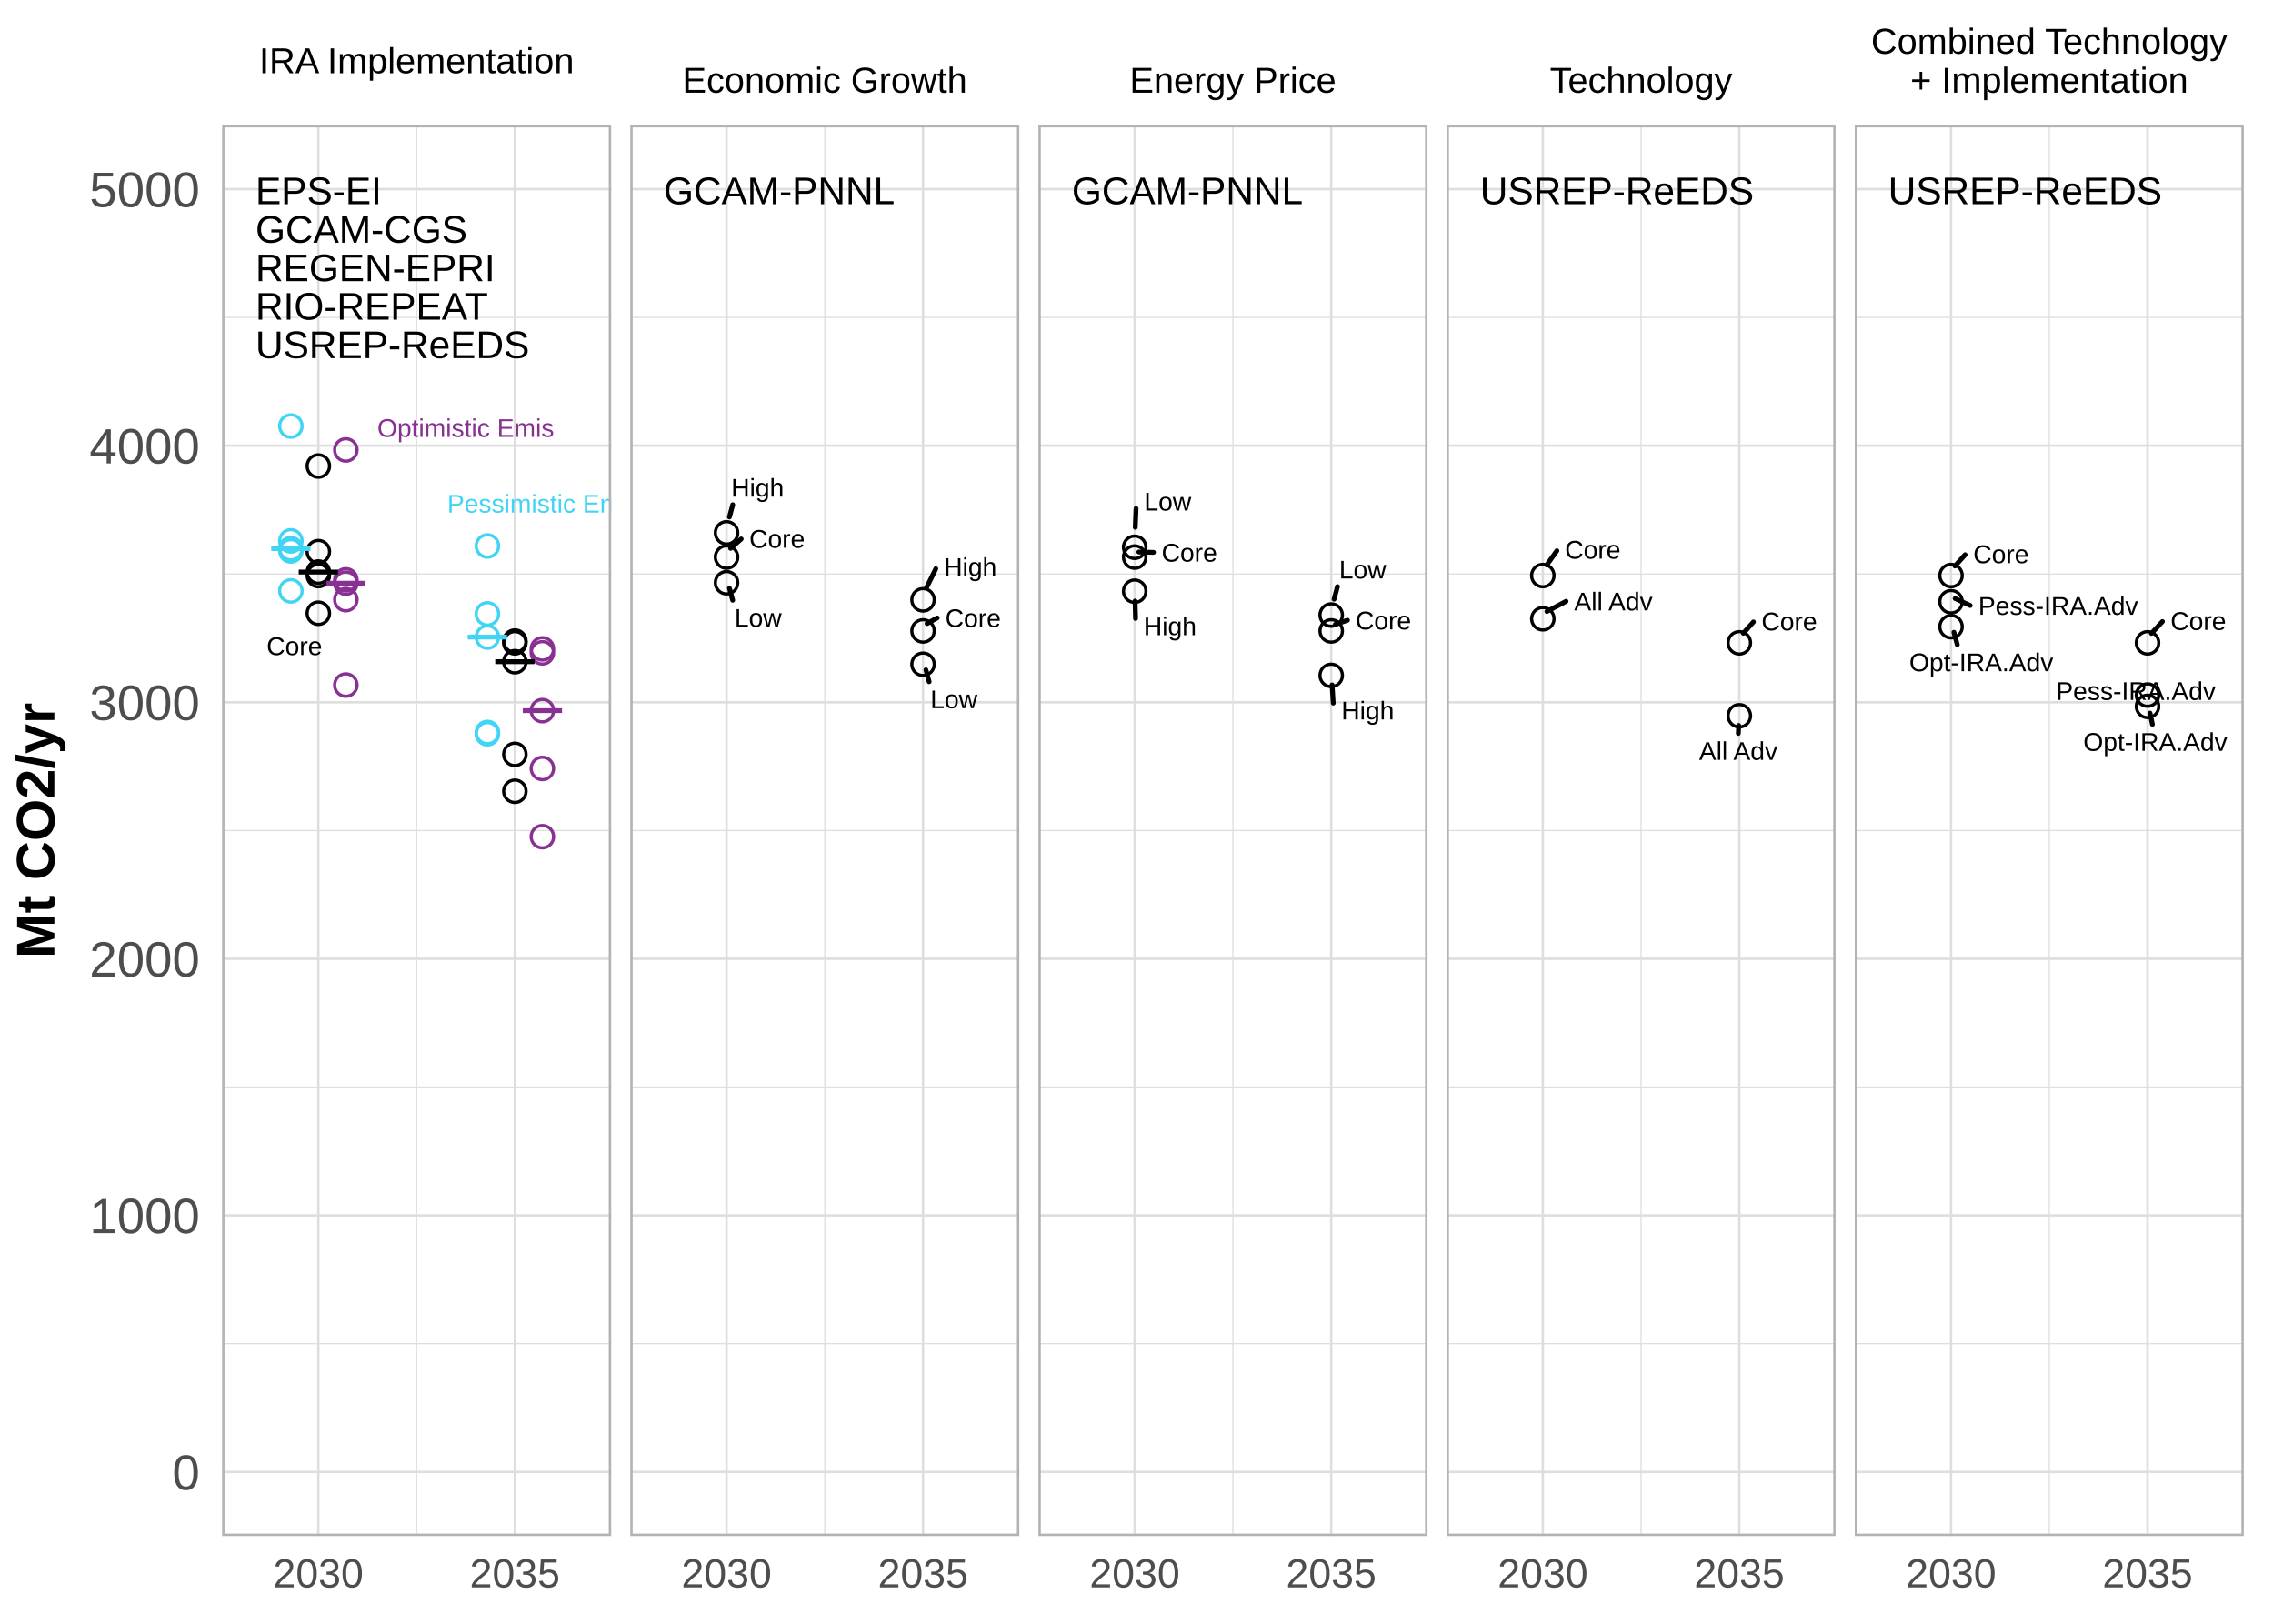
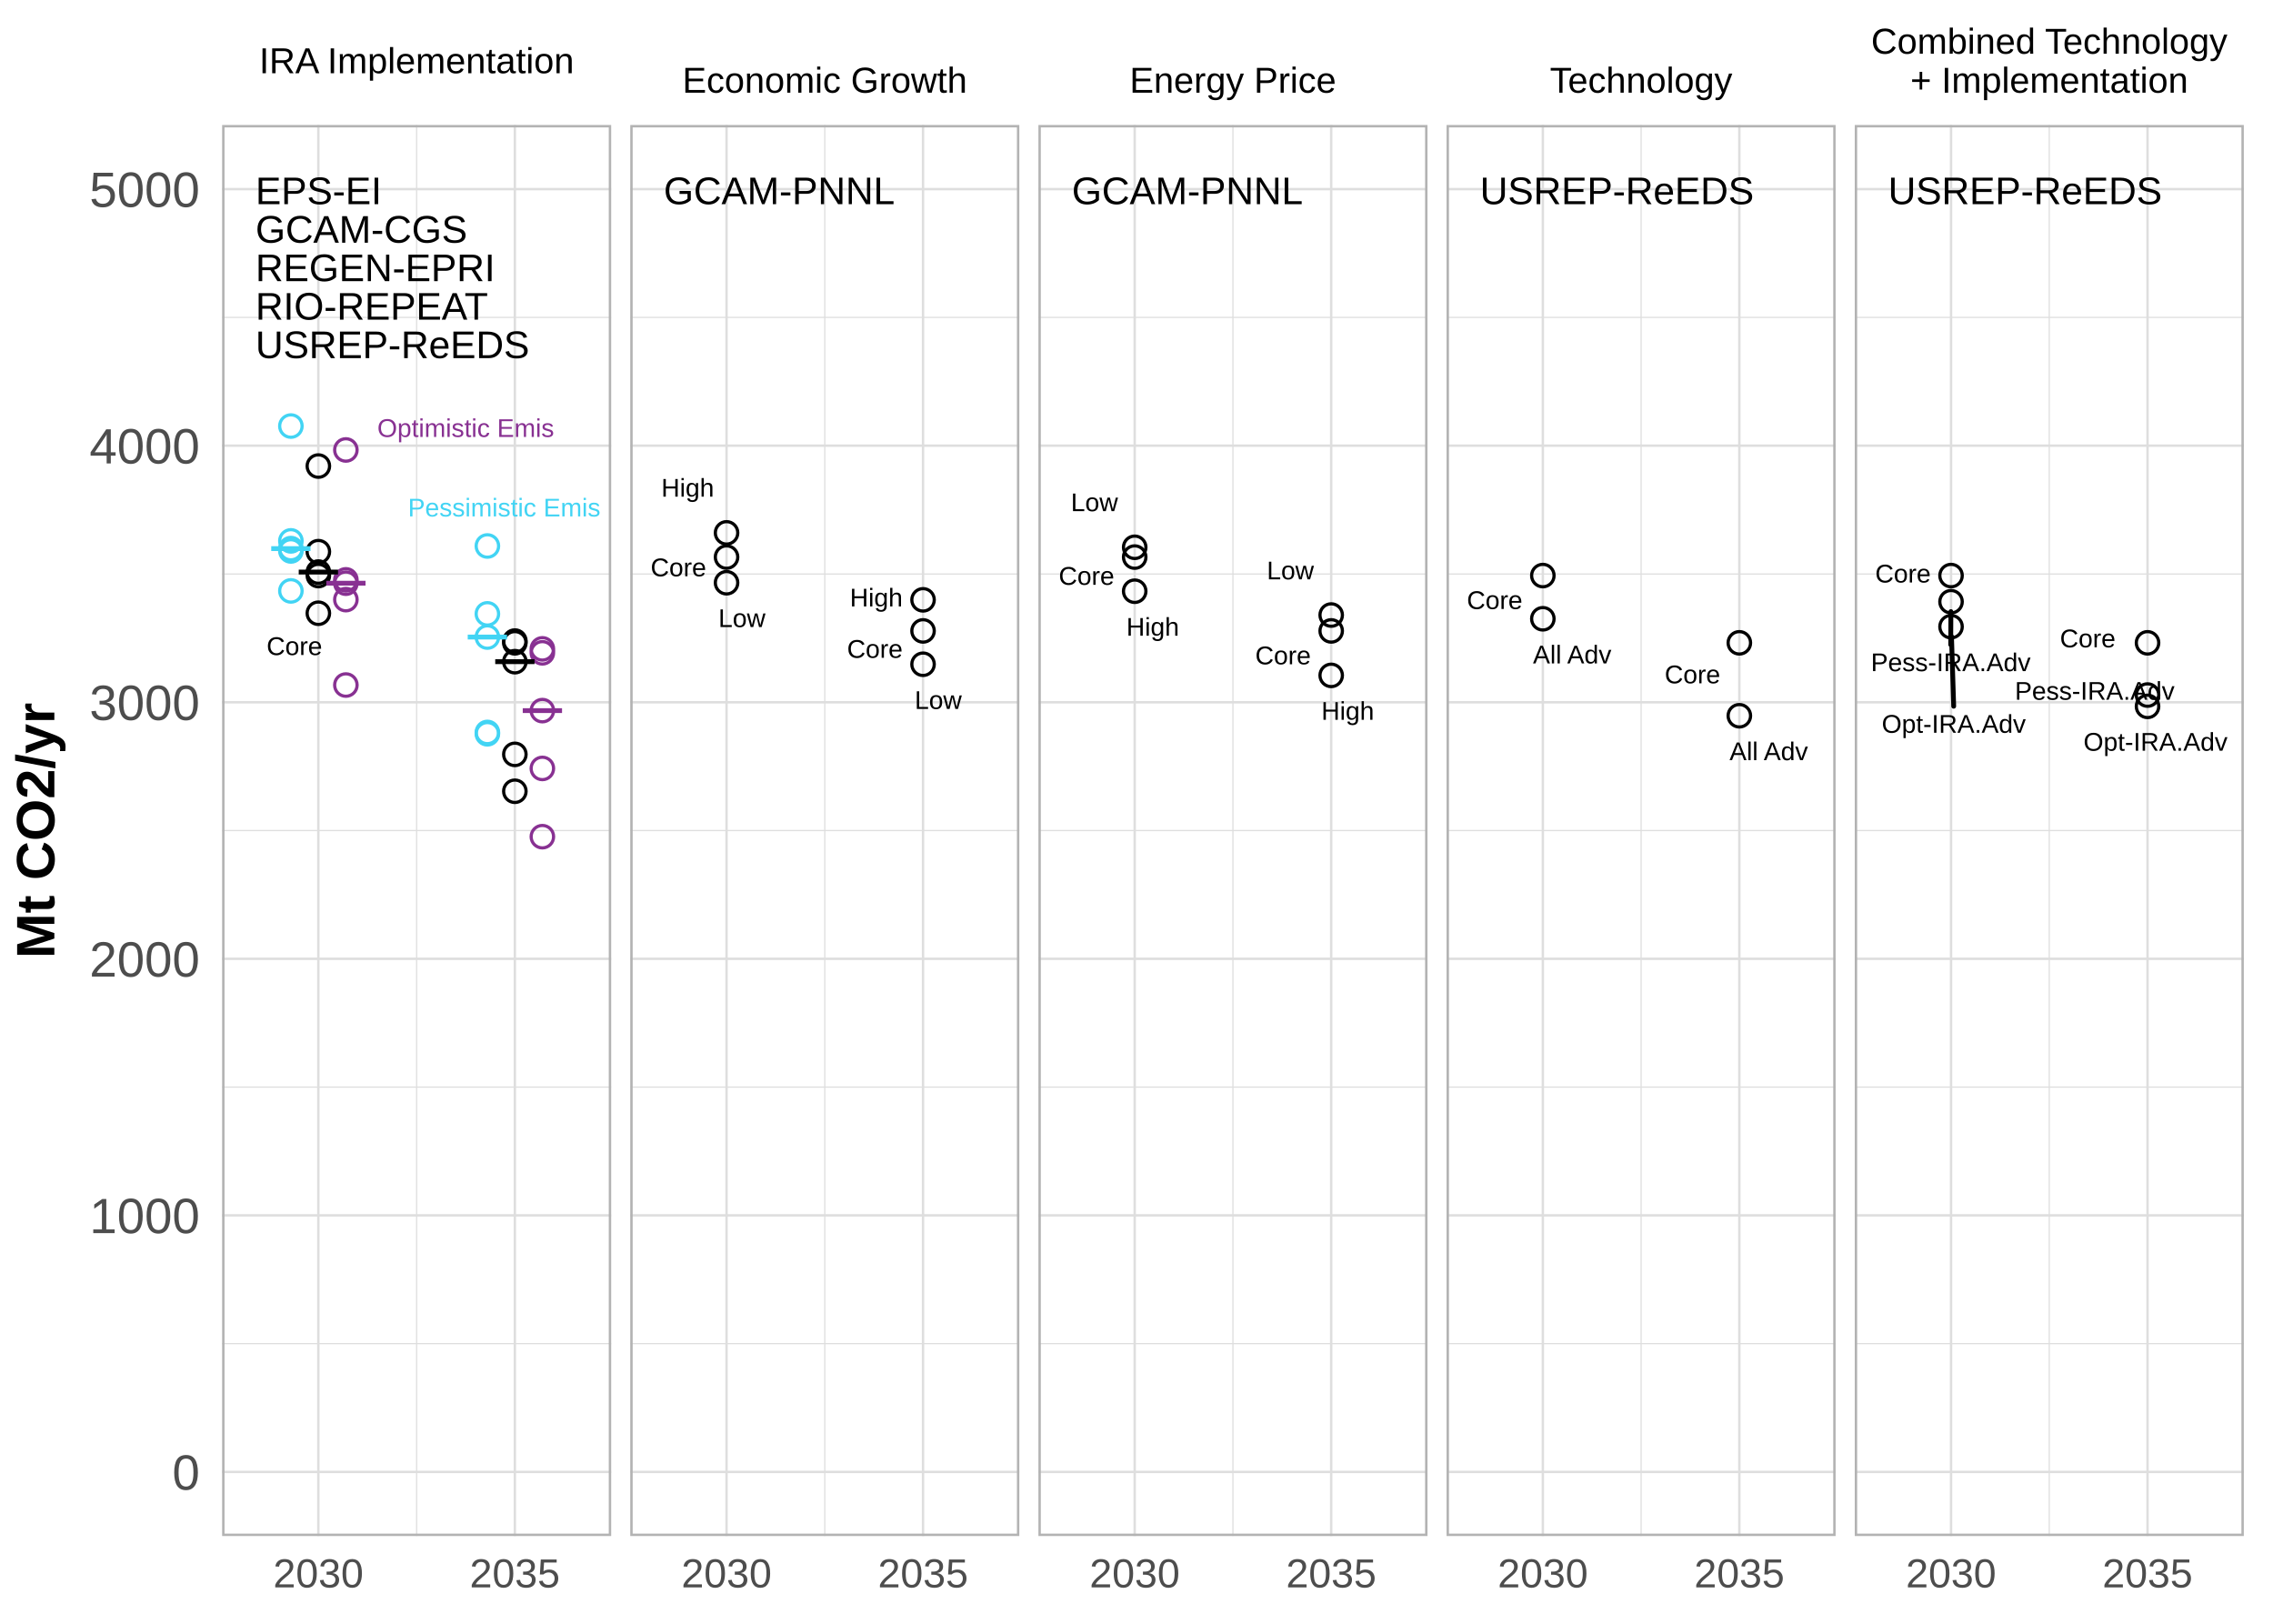
<svg xmlns="http://www.w3.org/2000/svg" class="svglite" width="504.00pt" height="360.00pt" viewBox="0 0 504.00 360.00">
  <defs>
    <style type="text/css">
    .svglite line, .svglite polyline, .svglite polygon, .svglite path, .svglite rect, .svglite circle {
      fill: none;
      stroke: #000000;
      stroke-linecap: round;
      stroke-linejoin: round;
      stroke-miterlimit: 10.00;
    }
    .svglite text {
      white-space: pre;
    }
  </style>
  </defs>
  <rect width="100%" height="100%" style="stroke: none; fill: #FFFFFF;" />
  <defs>
    <clipPath id="cpMC4wMHw1MDQuMDB8MC4wMHwzNjAuMDA=">
      <rect x="0.00" y="0.00" width="504.00" height="360.00" />
    </clipPath>
  </defs>
  <g clip-path="url(#cpMC4wMHw1MDQuMDB8MC4wMHwzNjAuMDA=)">
    <rect x="-0" y="0.00" width="504.00" height="360.00" style="stroke-width: 1.07; stroke: #FFFFFF; fill: #FFFFFF;" />
  </g>
  <defs>
    <clipPath id="cpNS40OHwxMzYuNTF8NS40OHwzNTQuNTI=">
      <rect x="5.48" y="5.48" width="131.03" height="349.04" />
    </clipPath>
  </defs>
  <g clip-path="url(#cpNS40OHwxMzYuNTF8NS40OHwzNTQuNTI=)">
    <rect x="5.48" y="5.48" width="131.03" height="349.04" style="stroke-width: 1.07; stroke: #FFFFFF; fill: #FFFFFF;" />
  </g>
  <g clip-path="url(#cpMC4wMHw1MDQuMDB8MC4wMHwzNjAuMDA=)">
</g>
  <defs>
    <clipPath id="cpNDkuMjV8MTM1LjUxfDI3LjcxfDM0MC41Ng==">
      <rect x="49.25" y="27.71" width="86.27" height="312.85" />
    </clipPath>
  </defs>
  <g clip-path="url(#cpNDkuMjV8MTM1LjUxfDI3LjcxfDM0MC41Ng==)">
    <rect x="49.25" y="27.71" width="86.27" height="312.85" style="stroke-width: 1.07; stroke: none; fill: #FFFFFF;" />
    <polyline points="49.25,297.90 135.51,297.90 " style="stroke-width: 0.27; stroke: #DEDEDE; stroke-linecap: butt;" />
    <polyline points="49.25,241.02 135.51,241.02 " style="stroke-width: 0.27; stroke: #DEDEDE; stroke-linecap: butt;" />
    <polyline points="49.25,184.14 135.51,184.14 " style="stroke-width: 0.27; stroke: #DEDEDE; stroke-linecap: butt;" />
    <polyline points="49.25,127.26 135.51,127.26 " style="stroke-width: 0.27; stroke: #DEDEDE; stroke-linecap: butt;" />
    <polyline points="49.25,70.37 135.51,70.37 " style="stroke-width: 0.27; stroke: #DEDEDE; stroke-linecap: butt;" />
    <polyline points="92.38,340.56 92.38,27.71 " style="stroke-width: 0.27; stroke: #DEDEDE; stroke-linecap: butt;" />
    <polyline points="49.25,326.34 135.51,326.34 " style="stroke-width: 0.53; stroke: #DEDEDE; stroke-linecap: butt;" />
    <polyline points="49.25,269.46 135.51,269.46 " style="stroke-width: 0.53; stroke: #DEDEDE; stroke-linecap: butt;" />
    <polyline points="49.25,212.58 135.51,212.58 " style="stroke-width: 0.53; stroke: #DEDEDE; stroke-linecap: butt;" />
    <polyline points="49.25,155.70 135.51,155.70 " style="stroke-width: 0.53; stroke: #DEDEDE; stroke-linecap: butt;" />
    <polyline points="49.25,98.81 135.51,98.81 " style="stroke-width: 0.53; stroke: #DEDEDE; stroke-linecap: butt;" />
    <polyline points="49.25,41.93 135.51,41.93 " style="stroke-width: 0.53; stroke: #DEDEDE; stroke-linecap: butt;" />
    <polyline points="70.59,340.56 70.59,27.71 " style="stroke-width: 0.53; stroke: #DEDEDE; stroke-linecap: butt;" />
    <polyline points="114.16,340.56 114.16,27.71 " style="stroke-width: 0.53; stroke: #DEDEDE; stroke-linecap: butt;" />
    <circle cx="70.59" cy="135.96" r="2.49" style="stroke-width: 0.71;" />
    <circle cx="114.16" cy="167.25" r="2.49" style="stroke-width: 0.71;" />
    <circle cx="76.69" cy="151.88" r="2.49" style="stroke-width: 0.71; stroke: #883192;" />
    <circle cx="120.26" cy="170.37" r="2.49" style="stroke-width: 0.71; stroke: #883192;" />
    <circle cx="64.50" cy="131.01" r="2.49" style="stroke-width: 0.71; stroke: #42D4F4;" />
    <circle cx="108.07" cy="162.39" r="2.49" style="stroke-width: 0.71; stroke: #42D4F4;" />
    <circle cx="70.59" cy="126.83" r="2.49" style="stroke-width: 0.71;" />
    <circle cx="114.16" cy="142.13" r="2.49" style="stroke-width: 0.71;" />
    <circle cx="76.69" cy="132.94" r="2.49" style="stroke-width: 0.71; stroke: #883192;" />
    <circle cx="120.26" cy="144.74" r="2.49" style="stroke-width: 0.71; stroke: #883192;" />
    <circle cx="64.50" cy="121.63" r="2.49" style="stroke-width: 0.71; stroke: #42D4F4;" />
    <circle cx="108.07" cy="141.24" r="2.49" style="stroke-width: 0.71; stroke: #42D4F4;" />
    <circle cx="70.59" cy="103.33" r="2.49" style="stroke-width: 0.71;" />
    <circle cx="114.16" cy="146.70" r="2.49" style="stroke-width: 0.71;" />
    <circle cx="76.69" cy="99.76" r="2.49" style="stroke-width: 0.71; stroke: #883192;" />
    <circle cx="120.26" cy="157.55" r="2.49" style="stroke-width: 0.71; stroke: #883192;" />
    <circle cx="64.50" cy="94.46" r="2.49" style="stroke-width: 0.71; stroke: #42D4F4;" />
    <circle cx="108.07" cy="121.05" r="2.49" style="stroke-width: 0.71; stroke: #42D4F4;" />
    <circle cx="70.59" cy="122.31" r="2.49" style="stroke-width: 0.71;" />
    <circle cx="114.16" cy="175.43" r="2.49" style="stroke-width: 0.71;" />
    <circle cx="76.69" cy="129.30" r="2.49" style="stroke-width: 0.71; stroke: #883192;" />
    <circle cx="120.26" cy="185.50" r="2.49" style="stroke-width: 0.71; stroke: #883192;" />
    <circle cx="64.50" cy="119.92" r="2.49" style="stroke-width: 0.71; stroke: #42D4F4;" />
    <circle cx="108.07" cy="162.69" r="2.49" style="stroke-width: 0.71; stroke: #42D4F4;" />
    <circle cx="70.59" cy="127.61" r="2.49" style="stroke-width: 0.71;" />
    <circle cx="114.16" cy="142.52" r="2.49" style="stroke-width: 0.71;" />
    <circle cx="76.69" cy="128.56" r="2.49" style="stroke-width: 0.71; stroke: #883192;" />
    <circle cx="120.26" cy="143.86" r="2.49" style="stroke-width: 0.71; stroke: #883192;" />
    <circle cx="64.50" cy="122.15" r="2.49" style="stroke-width: 0.71; stroke: #42D4F4;" />
    <circle cx="108.07" cy="136.10" r="2.49" style="stroke-width: 0.71; stroke: #42D4F4;" />
    <line x1="60.14" y1="121.63" x2="68.85" y2="121.63" style="stroke-width: 1.07; stroke: #42D4F4; stroke-linecap: butt;" />
    <line x1="66.24" y1="126.83" x2="74.95" y2="126.83" style="stroke-width: 1.07; stroke-linecap: butt;" />
    <line x1="72.34" y1="129.30" x2="81.05" y2="129.30" style="stroke-width: 1.07; stroke: #883192; stroke-linecap: butt;" />
    <line x1="103.71" y1="141.24" x2="112.42" y2="141.24" style="stroke-width: 1.07; stroke: #42D4F4; stroke-linecap: butt;" />
    <line x1="109.81" y1="146.70" x2="118.52" y2="146.70" style="stroke-width: 1.07; stroke-linecap: butt;" />
    <line x1="115.91" y1="157.55" x2="124.62" y2="157.55" style="stroke-width: 1.07; stroke: #883192; stroke-linecap: butt;" />
    <text x="59.12" y="145.22" style="font-size: 5.69px; font-family: &quot;Arial&quot;;" textLength="12.33px" lengthAdjust="spacingAndGlyphs">Core</text>
-     <text x="99.17" y="113.65" style="font-size: 5.69px;fill: #42D4F4; font-family: &quot;Arial&quot;;" textLength="42.67px" lengthAdjust="spacingAndGlyphs">Pessimistic Emis</text>
+     <text x="90.46" y="114.50" style="font-size: 5.69px;fill: #42D4F4; font-family: &quot;Arial&quot;;" textLength="42.67px" lengthAdjust="spacingAndGlyphs">Pessimistic Emis</text>
    <text x="83.66" y="96.87" style="font-size: 5.69px;fill: #883192; font-family: &quot;Arial&quot;;" textLength="39.18px" lengthAdjust="spacingAndGlyphs">Optimistic Emis</text>
    <text x="56.65" y="45.27" style="font-size: 8.54px; font-family: &quot;Arial&quot;;" textLength="27.96px" lengthAdjust="spacingAndGlyphs">EPS-EI</text>
    <text x="56.65" y="53.81" style="font-size: 8.54px; font-family: &quot;Arial&quot;;" textLength="46.93px" lengthAdjust="spacingAndGlyphs">GCAM-CGS</text>
    <text x="56.65" y="62.34" style="font-size: 8.54px; font-family: &quot;Arial&quot;;" textLength="53.09px" lengthAdjust="spacingAndGlyphs">REGEN-EPRI</text>
    <text x="56.65" y="70.87" style="font-size: 8.54px; font-family: &quot;Arial&quot;;" textLength="51.51px" lengthAdjust="spacingAndGlyphs">RIO-REPEAT</text>
    <text x="56.65" y="79.40" style="font-size: 8.54px; font-family: &quot;Arial&quot;;" textLength="60.68px" lengthAdjust="spacingAndGlyphs">USREP-ReEDS</text>
    <rect x="49.25" y="27.71" width="86.27" height="312.85" style="stroke-width: 1.07; stroke: #B3B3B3;" />
  </g>
  <g clip-path="url(#cpMC4wMHw1MDQuMDB8MC4wMHwzNjAuMDA=)">
    <text x="44.31" y="330.28" text-anchor="end" style="font-size: 11.00px;fill: #4D4D4D; font-family: &quot;Arial&quot;;" textLength="6.12px" lengthAdjust="spacingAndGlyphs">0</text>
    <text x="44.31" y="273.40" text-anchor="end" style="font-size: 11.00px;fill: #4D4D4D; font-family: &quot;Arial&quot;;" textLength="24.48px" lengthAdjust="spacingAndGlyphs">1000</text>
    <text x="44.31" y="216.52" text-anchor="end" style="font-size: 11.00px;fill: #4D4D4D; font-family: &quot;Arial&quot;;" textLength="24.48px" lengthAdjust="spacingAndGlyphs">2000</text>
    <text x="44.31" y="159.63" text-anchor="end" style="font-size: 11.00px;fill: #4D4D4D; font-family: &quot;Arial&quot;;" textLength="24.48px" lengthAdjust="spacingAndGlyphs">3000</text>
    <text x="44.31" y="102.75" text-anchor="end" style="font-size: 11.00px;fill: #4D4D4D; font-family: &quot;Arial&quot;;" textLength="24.48px" lengthAdjust="spacingAndGlyphs">4000</text>
    <text x="44.31" y="45.87" text-anchor="end" style="font-size: 11.00px;fill: #4D4D4D; font-family: &quot;Arial&quot;;" textLength="24.48px" lengthAdjust="spacingAndGlyphs">5000</text>
    <text x="70.59" y="351.94" text-anchor="middle" style="font-size: 9.00px;fill: #4D4D4D; font-family: &quot;Arial&quot;;" textLength="20.02px" lengthAdjust="spacingAndGlyphs">2030</text>
    <text x="114.16" y="351.94" text-anchor="middle" style="font-size: 9.00px;fill: #4D4D4D; font-family: &quot;Arial&quot;;" textLength="20.02px" lengthAdjust="spacingAndGlyphs">2035</text>
    <text transform="translate(12.05,184.14) rotate(-90)" text-anchor="middle" style="font-size: 12.00px; font-weight: bold; font-family: &quot;Arial&quot;;" textLength="56.69px" lengthAdjust="spacingAndGlyphs">Mt CO2/yr</text>
    <text x="92.38" y="16.23" text-anchor="middle" style="font-size: 8.00px; font-family: &quot;Arial&quot;;" textLength="69.82px" lengthAdjust="spacingAndGlyphs">IRA Implementation</text>
  </g>
  <defs>
    <clipPath id="cpMTM2LjUxfDIyNy4wMXw1LjQ4fDM1NC41Mg==">
      <rect x="136.51" y="5.48" width="90.50" height="349.04" />
    </clipPath>
  </defs>
  <g clip-path="url(#cpMTM2LjUxfDIyNy4wMXw1LjQ4fDM1NC41Mg==)">
    <rect x="136.51" y="5.48" width="90.50" height="349.04" style="stroke-width: 1.07; stroke: #FFFFFF; fill: #FFFFFF;" />
  </g>
  <g clip-path="url(#cpMC4wMHw1MDQuMDB8MC4wMHwzNjAuMDA=)">
</g>
  <defs>
    <clipPath id="cpMTM5Ljc1fDIyNi4wMnwyNy43MXwzNDAuNTY=">
      <rect x="139.75" y="27.71" width="86.27" height="312.85" />
    </clipPath>
  </defs>
  <g clip-path="url(#cpMTM5Ljc1fDIyNi4wMnwyNy43MXwzNDAuNTY=)">
    <rect x="139.75" y="27.71" width="86.27" height="312.85" style="stroke-width: 1.07; stroke: none; fill: #FFFFFF;" />
    <polyline points="139.75,297.90 226.02,297.90 " style="stroke-width: 0.27; stroke: #DEDEDE; stroke-linecap: butt;" />
    <polyline points="139.75,241.02 226.02,241.02 " style="stroke-width: 0.27; stroke: #DEDEDE; stroke-linecap: butt;" />
    <polyline points="139.75,184.14 226.02,184.14 " style="stroke-width: 0.27; stroke: #DEDEDE; stroke-linecap: butt;" />
    <polyline points="139.75,127.26 226.02,127.26 " style="stroke-width: 0.27; stroke: #DEDEDE; stroke-linecap: butt;" />
    <polyline points="139.75,70.37 226.02,70.37 " style="stroke-width: 0.27; stroke: #DEDEDE; stroke-linecap: butt;" />
    <polyline points="182.88,340.56 182.88,27.71 " style="stroke-width: 0.27; stroke: #DEDEDE; stroke-linecap: butt;" />
    <polyline points="139.75,326.34 226.02,326.34 " style="stroke-width: 0.53; stroke: #DEDEDE; stroke-linecap: butt;" />
    <polyline points="139.75,269.46 226.02,269.46 " style="stroke-width: 0.53; stroke: #DEDEDE; stroke-linecap: butt;" />
    <polyline points="139.75,212.58 226.02,212.58 " style="stroke-width: 0.53; stroke: #DEDEDE; stroke-linecap: butt;" />
    <polyline points="139.75,155.70 226.02,155.70 " style="stroke-width: 0.53; stroke: #DEDEDE; stroke-linecap: butt;" />
    <polyline points="139.75,98.81 226.02,98.81 " style="stroke-width: 0.53; stroke: #DEDEDE; stroke-linecap: butt;" />
    <polyline points="139.75,41.93 226.02,41.93 " style="stroke-width: 0.53; stroke: #DEDEDE; stroke-linecap: butt;" />
    <polyline points="161.10,340.56 161.10,27.71 " style="stroke-width: 0.53; stroke: #DEDEDE; stroke-linecap: butt;" />
    <polyline points="204.67,340.56 204.67,27.71 " style="stroke-width: 0.53; stroke: #DEDEDE; stroke-linecap: butt;" />
    <circle cx="161.10" cy="118.14" r="2.49" style="stroke-width: 0.71;" />
    <circle cx="204.67" cy="132.99" r="2.49" style="stroke-width: 0.71;" />
    <circle cx="161.10" cy="123.51" r="2.49" style="stroke-width: 0.71;" />
    <circle cx="204.67" cy="139.88" r="2.49" style="stroke-width: 0.71;" />
    <circle cx="161.10" cy="129.20" r="2.49" style="stroke-width: 0.71;" />
    <circle cx="204.67" cy="147.27" r="2.49" style="stroke-width: 0.71;" />
-     <line x1="162.47" y1="111.91" x2="161.74" y2="114.63" style="stroke-width: 1.07;" />
-     <line x1="207.51" y1="126.09" x2="205.47" y2="130.24" style="stroke-width: 1.07;" />
-     <line x1="164.35" y1="119.50" x2="161.99" y2="121.58" style="stroke-width: 1.07;" />
-     <line x1="207.81" y1="137.00" x2="205.57" y2="138.24" style="stroke-width: 1.07;" />
-     <line x1="162.46" y1="133.08" x2="161.74" y2="130.43" style="stroke-width: 1.07;" />
-     <line x1="206.02" y1="151.14" x2="205.31" y2="148.51" style="stroke-width: 1.07;" />
-     <text x="162.13" y="110.11" style="font-size: 5.69px; font-family: &quot;Arial&quot;;" textLength="11.70px" lengthAdjust="spacingAndGlyphs">High</text>
-     <text x="209.31" y="127.67" style="font-size: 5.69px; font-family: &quot;Arial&quot;;" textLength="11.70px" lengthAdjust="spacingAndGlyphs">High</text>
-     <text x="166.15" y="121.45" style="font-size: 5.69px; font-family: &quot;Arial&quot;;" textLength="12.33px" lengthAdjust="spacingAndGlyphs">Core</text>
-     <text x="209.61" y="139.02" style="font-size: 5.69px; font-family: &quot;Arial&quot;;" textLength="12.33px" lengthAdjust="spacingAndGlyphs">Core</text>
-     <text x="162.87" y="138.96" style="font-size: 5.69px; font-family: &quot;Arial&quot;;" textLength="10.43px" lengthAdjust="spacingAndGlyphs">Low</text>
-     <text x="206.29" y="157.01" style="font-size: 5.69px; font-family: &quot;Arial&quot;;" textLength="10.43px" lengthAdjust="spacingAndGlyphs">Low</text>
+     <text x="146.63" y="110.11" style="font-size: 5.69px; font-family: &quot;Arial&quot;;" textLength="11.70px" lengthAdjust="spacingAndGlyphs">High</text>
+     <text x="188.45" y="134.45" style="font-size: 5.69px; font-family: &quot;Arial&quot;;" textLength="11.70px" lengthAdjust="spacingAndGlyphs">High</text>
+     <text x="144.27" y="127.76" style="font-size: 5.69px; font-family: &quot;Arial&quot;;" textLength="12.33px" lengthAdjust="spacingAndGlyphs">Core</text>
+     <text x="187.83" y="145.84" style="font-size: 5.69px; font-family: &quot;Arial&quot;;" textLength="12.33px" lengthAdjust="spacingAndGlyphs">Core</text>
+     <text x="159.29" y="139.02" style="font-size: 5.69px; font-family: &quot;Arial&quot;;" textLength="10.43px" lengthAdjust="spacingAndGlyphs">Low</text>
+     <text x="202.82" y="157.18" style="font-size: 5.69px; font-family: &quot;Arial&quot;;" textLength="10.43px" lengthAdjust="spacingAndGlyphs">Low</text>
    <text x="147.16" y="45.27" style="font-size: 8.54px; font-family: &quot;Arial&quot;;" textLength="51.20px" lengthAdjust="spacingAndGlyphs">GCAM-PNNL</text>
    <rect x="139.75" y="27.71" width="86.27" height="312.85" style="stroke-width: 1.07; stroke: #B3B3B3;" />
  </g>
  <g clip-path="url(#cpMC4wMHw1MDQuMDB8MC4wMHwzNjAuMDA=)">
    <text x="161.10" y="351.94" text-anchor="middle" style="font-size: 9.00px;fill: #4D4D4D; font-family: &quot;Arial&quot;;" textLength="20.02px" lengthAdjust="spacingAndGlyphs">2030</text>
    <text x="204.67" y="351.94" text-anchor="middle" style="font-size: 9.00px;fill: #4D4D4D; font-family: &quot;Arial&quot;;" textLength="20.02px" lengthAdjust="spacingAndGlyphs">2035</text>
    <text x="182.88" y="11.91" text-anchor="middle" style="font-size: 8.00px; font-family: &quot;Arial&quot;;" textLength="0.00px" lengthAdjust="spacingAndGlyphs" />
    <text x="182.88" y="20.55" text-anchor="middle" style="font-size: 8.00px; font-family: &quot;Arial&quot;;" textLength="63.14px" lengthAdjust="spacingAndGlyphs">Economic Growth</text>
  </g>
  <defs>
    <clipPath id="cpMjI3LjAxfDMxNy41Mnw1LjQ4fDM1NC41Mg==">
      <rect x="227.01" y="5.48" width="90.50" height="349.04" />
    </clipPath>
  </defs>
  <g clip-path="url(#cpMjI3LjAxfDMxNy41Mnw1LjQ4fDM1NC41Mg==)">
    <rect x="227.01" y="5.48" width="90.50" height="349.04" style="stroke-width: 1.07; stroke: #FFFFFF; fill: #FFFFFF;" />
  </g>
  <g clip-path="url(#cpMC4wMHw1MDQuMDB8MC4wMHwzNjAuMDA=)">
</g>
  <defs>
    <clipPath id="cpMjMwLjI1fDMxNi41MnwyNy43MXwzNDAuNTY=">
      <rect x="230.25" y="27.71" width="86.27" height="312.85" />
    </clipPath>
  </defs>
  <g clip-path="url(#cpMjMwLjI1fDMxNi41MnwyNy43MXwzNDAuNTY=)">
    <rect x="230.25" y="27.71" width="86.27" height="312.85" style="stroke-width: 1.07; stroke: none; fill: #FFFFFF;" />
    <polyline points="230.25,297.90 316.52,297.90 " style="stroke-width: 0.27; stroke: #DEDEDE; stroke-linecap: butt;" />
    <polyline points="230.25,241.02 316.52,241.02 " style="stroke-width: 0.27; stroke: #DEDEDE; stroke-linecap: butt;" />
    <polyline points="230.25,184.14 316.52,184.14 " style="stroke-width: 0.27; stroke: #DEDEDE; stroke-linecap: butt;" />
    <polyline points="230.25,127.26 316.52,127.26 " style="stroke-width: 0.27; stroke: #DEDEDE; stroke-linecap: butt;" />
    <polyline points="230.25,70.37 316.52,70.37 " style="stroke-width: 0.27; stroke: #DEDEDE; stroke-linecap: butt;" />
    <polyline points="273.38,340.56 273.38,27.71 " style="stroke-width: 0.27; stroke: #DEDEDE; stroke-linecap: butt;" />
    <polyline points="230.25,326.34 316.52,326.34 " style="stroke-width: 0.53; stroke: #DEDEDE; stroke-linecap: butt;" />
    <polyline points="230.25,269.46 316.52,269.46 " style="stroke-width: 0.53; stroke: #DEDEDE; stroke-linecap: butt;" />
    <polyline points="230.25,212.58 316.52,212.58 " style="stroke-width: 0.53; stroke: #DEDEDE; stroke-linecap: butt;" />
    <polyline points="230.25,155.70 316.52,155.70 " style="stroke-width: 0.53; stroke: #DEDEDE; stroke-linecap: butt;" />
    <polyline points="230.25,98.81 316.52,98.81 " style="stroke-width: 0.53; stroke: #DEDEDE; stroke-linecap: butt;" />
    <polyline points="230.25,41.93 316.52,41.93 " style="stroke-width: 0.53; stroke: #DEDEDE; stroke-linecap: butt;" />
    <polyline points="251.60,340.56 251.60,27.71 " style="stroke-width: 0.53; stroke: #DEDEDE; stroke-linecap: butt;" />
    <polyline points="295.17,340.56 295.17,27.71 " style="stroke-width: 0.53; stroke: #DEDEDE; stroke-linecap: butt;" />
    <circle cx="251.60" cy="131.08" r="2.49" style="stroke-width: 0.71;" />
    <circle cx="295.17" cy="149.74" r="2.49" style="stroke-width: 0.71;" />
    <circle cx="251.60" cy="123.51" r="2.49" style="stroke-width: 0.71;" />
    <circle cx="295.17" cy="139.88" r="2.49" style="stroke-width: 0.71;" />
    <circle cx="251.60" cy="121.34" r="2.49" style="stroke-width: 0.71;" />
    <circle cx="295.17" cy="136.36" r="2.49" style="stroke-width: 0.71;" />
-     <line x1="251.79" y1="137.13" x2="251.69" y2="133.25" style="stroke-width: 1.07;" />
-     <line x1="295.62" y1="155.88" x2="295.37" y2="151.85" style="stroke-width: 1.07;" />
-     <line x1="255.77" y1="122.47" x2="252.52" y2="122.39" style="stroke-width: 1.07;" />
-     <line x1="298.78" y1="137.51" x2="296.08" y2="138.43" style="stroke-width: 1.07;" />
-     <line x1="251.90" y1="112.75" x2="251.73" y2="116.92" style="stroke-width: 1.07;" />
-     <line x1="296.56" y1="130.06" x2="295.81" y2="132.85" style="stroke-width: 1.07;" />
-     <text x="253.59" y="140.82" style="font-size: 5.69px; font-family: &quot;Arial&quot;;" textLength="11.70px" lengthAdjust="spacingAndGlyphs">High</text>
-     <text x="297.42" y="159.50" style="font-size: 5.69px; font-family: &quot;Arial&quot;;" textLength="11.70px" lengthAdjust="spacingAndGlyphs">High</text>
-     <text x="257.57" y="124.51" style="font-size: 5.69px; font-family: &quot;Arial&quot;;" textLength="12.33px" lengthAdjust="spacingAndGlyphs">Core</text>
-     <text x="300.58" y="139.54" style="font-size: 5.69px; font-family: &quot;Arial&quot;;" textLength="12.33px" lengthAdjust="spacingAndGlyphs">Core</text>
-     <text x="253.70" y="113.19" style="font-size: 5.69px; font-family: &quot;Arial&quot;;" textLength="10.43px" lengthAdjust="spacingAndGlyphs">Low</text>
-     <text x="296.93" y="128.26" style="font-size: 5.69px; font-family: &quot;Arial&quot;;" textLength="10.43px" lengthAdjust="spacingAndGlyphs">Low</text>
+     <text x="249.75" y="140.94" style="font-size: 5.69px; font-family: &quot;Arial&quot;;" textLength="11.70px" lengthAdjust="spacingAndGlyphs">High</text>
+     <text x="292.99" y="159.58" style="font-size: 5.69px; font-family: &quot;Arial&quot;;" textLength="11.70px" lengthAdjust="spacingAndGlyphs">High</text>
+     <text x="234.76" y="129.65" style="font-size: 5.69px; font-family: &quot;Arial&quot;;" textLength="12.33px" lengthAdjust="spacingAndGlyphs">Core</text>
+     <text x="278.34" y="147.28" style="font-size: 5.69px; font-family: &quot;Arial&quot;;" textLength="12.33px" lengthAdjust="spacingAndGlyphs">Core</text>
+     <text x="237.45" y="113.33" style="font-size: 5.69px; font-family: &quot;Arial&quot;;" textLength="10.43px" lengthAdjust="spacingAndGlyphs">Low</text>
+     <text x="280.90" y="128.44" style="font-size: 5.69px; font-family: &quot;Arial&quot;;" textLength="10.43px" lengthAdjust="spacingAndGlyphs">Low</text>
    <text x="237.66" y="45.27" style="font-size: 8.54px; font-family: &quot;Arial&quot;;" textLength="51.20px" lengthAdjust="spacingAndGlyphs">GCAM-PNNL</text>
    <rect x="230.25" y="27.71" width="86.27" height="312.85" style="stroke-width: 1.07; stroke: #B3B3B3;" />
  </g>
  <g clip-path="url(#cpMC4wMHw1MDQuMDB8MC4wMHwzNjAuMDA=)">
    <text x="251.60" y="351.94" text-anchor="middle" style="font-size: 9.00px;fill: #4D4D4D; font-family: &quot;Arial&quot;;" textLength="20.02px" lengthAdjust="spacingAndGlyphs">2030</text>
    <text x="295.17" y="351.94" text-anchor="middle" style="font-size: 9.00px;fill: #4D4D4D; font-family: &quot;Arial&quot;;" textLength="20.02px" lengthAdjust="spacingAndGlyphs">2035</text>
    <text x="273.38" y="11.91" text-anchor="middle" style="font-size: 8.00px; font-family: &quot;Arial&quot;;" textLength="0.00px" lengthAdjust="spacingAndGlyphs" />
    <text x="273.38" y="20.55" text-anchor="middle" style="font-size: 8.00px; font-family: &quot;Arial&quot;;" textLength="45.81px" lengthAdjust="spacingAndGlyphs">Energy Price</text>
  </g>
  <defs>
    <clipPath id="cpMzE3LjUyfDQwOC4wMnw1LjQ4fDM1NC41Mg==">
      <rect x="317.52" y="5.48" width="90.50" height="349.04" />
    </clipPath>
  </defs>
  <g clip-path="url(#cpMzE3LjUyfDQwOC4wMnw1LjQ4fDM1NC41Mg==)">
    <rect x="317.52" y="5.48" width="90.50" height="349.04" style="stroke-width: 1.07; stroke: #FFFFFF; fill: #FFFFFF;" />
  </g>
  <g clip-path="url(#cpMC4wMHw1MDQuMDB8MC4wMHwzNjAuMDA=)">
</g>
  <defs>
    <clipPath id="cpMzIwLjc1fDQwNy4wMnwyNy43MXwzNDAuNTY=">
      <rect x="320.75" y="27.71" width="86.27" height="312.85" />
    </clipPath>
  </defs>
  <g clip-path="url(#cpMzIwLjc1fDQwNy4wMnwyNy43MXwzNDAuNTY=)">
    <rect x="320.75" y="27.71" width="86.27" height="312.85" style="stroke-width: 1.07; stroke: none; fill: #FFFFFF;" />
    <polyline points="320.75,297.90 407.02,297.90 " style="stroke-width: 0.27; stroke: #DEDEDE; stroke-linecap: butt;" />
    <polyline points="320.75,241.02 407.02,241.02 " style="stroke-width: 0.27; stroke: #DEDEDE; stroke-linecap: butt;" />
    <polyline points="320.75,184.14 407.02,184.14 " style="stroke-width: 0.27; stroke: #DEDEDE; stroke-linecap: butt;" />
    <polyline points="320.75,127.26 407.02,127.26 " style="stroke-width: 0.27; stroke: #DEDEDE; stroke-linecap: butt;" />
    <polyline points="320.75,70.37 407.02,70.37 " style="stroke-width: 0.27; stroke: #DEDEDE; stroke-linecap: butt;" />
    <polyline points="363.89,340.56 363.89,27.71 " style="stroke-width: 0.27; stroke: #DEDEDE; stroke-linecap: butt;" />
    <polyline points="320.75,326.34 407.02,326.34 " style="stroke-width: 0.53; stroke: #DEDEDE; stroke-linecap: butt;" />
    <polyline points="320.75,269.46 407.02,269.46 " style="stroke-width: 0.53; stroke: #DEDEDE; stroke-linecap: butt;" />
    <polyline points="320.75,212.58 407.02,212.58 " style="stroke-width: 0.53; stroke: #DEDEDE; stroke-linecap: butt;" />
    <polyline points="320.75,155.70 407.02,155.70 " style="stroke-width: 0.53; stroke: #DEDEDE; stroke-linecap: butt;" />
    <polyline points="320.75,98.81 407.02,98.81 " style="stroke-width: 0.53; stroke: #DEDEDE; stroke-linecap: butt;" />
    <polyline points="320.75,41.93 407.02,41.93 " style="stroke-width: 0.53; stroke: #DEDEDE; stroke-linecap: butt;" />
    <polyline points="342.10,340.56 342.10,27.71 " style="stroke-width: 0.53; stroke: #DEDEDE; stroke-linecap: butt;" />
    <polyline points="385.67,340.56 385.67,27.71 " style="stroke-width: 0.53; stroke: #DEDEDE; stroke-linecap: butt;" />
    <circle cx="342.10" cy="137.19" r="2.49" style="stroke-width: 0.71;" />
    <circle cx="385.67" cy="158.69" r="2.49" style="stroke-width: 0.71;" />
    <circle cx="342.10" cy="127.61" r="2.49" style="stroke-width: 0.71;" />
    <circle cx="385.67" cy="142.52" r="2.49" style="stroke-width: 0.71;" />
-     <line x1="347.25" y1="133.32" x2="343.01" y2="135.57" style="stroke-width: 1.07;" />
-     <line x1="385.45" y1="162.59" x2="385.53" y2="160.83" style="stroke-width: 1.07;" />
-     <line x1="345.22" y1="122.11" x2="342.96" y2="125.28" style="stroke-width: 1.07;" />
-     <line x1="388.79" y1="137.89" x2="386.55" y2="140.40" style="stroke-width: 1.07;" />
-     <text x="349.05" y="135.33" style="font-size: 5.69px; font-family: &quot;Arial&quot;;" textLength="17.39px" lengthAdjust="spacingAndGlyphs">All Adv</text>
-     <text x="376.75" y="168.47" style="font-size: 5.69px; font-family: &quot;Arial&quot;;" textLength="17.39px" lengthAdjust="spacingAndGlyphs">All Adv</text>
-     <text x="347.02" y="123.86" style="font-size: 5.69px; font-family: &quot;Arial&quot;;" textLength="12.33px" lengthAdjust="spacingAndGlyphs">Core</text>
-     <text x="390.59" y="139.75" style="font-size: 5.69px; font-family: &quot;Arial&quot;;" textLength="12.33px" lengthAdjust="spacingAndGlyphs">Core</text>
+     <text x="339.91" y="147.08" style="font-size: 5.69px; font-family: &quot;Arial&quot;;" textLength="17.39px" lengthAdjust="spacingAndGlyphs">All Adv</text>
+     <text x="383.49" y="168.53" style="font-size: 5.69px; font-family: &quot;Arial&quot;;" textLength="17.39px" lengthAdjust="spacingAndGlyphs">All Adv</text>
+     <text x="325.26" y="135.02" style="font-size: 5.69px; font-family: &quot;Arial&quot;;" textLength="12.33px" lengthAdjust="spacingAndGlyphs">Core</text>
+     <text x="369.12" y="151.49" style="font-size: 5.69px; font-family: &quot;Arial&quot;;" textLength="12.33px" lengthAdjust="spacingAndGlyphs">Core</text>
    <text x="328.16" y="45.27" style="font-size: 8.54px; font-family: &quot;Arial&quot;;" textLength="60.68px" lengthAdjust="spacingAndGlyphs">USREP-ReEDS</text>
    <rect x="320.75" y="27.71" width="86.27" height="312.85" style="stroke-width: 1.07; stroke: #B3B3B3;" />
  </g>
  <g clip-path="url(#cpMC4wMHw1MDQuMDB8MC4wMHwzNjAuMDA=)">
    <text x="342.10" y="351.94" text-anchor="middle" style="font-size: 9.00px;fill: #4D4D4D; font-family: &quot;Arial&quot;;" textLength="20.02px" lengthAdjust="spacingAndGlyphs">2030</text>
    <text x="385.67" y="351.94" text-anchor="middle" style="font-size: 9.00px;fill: #4D4D4D; font-family: &quot;Arial&quot;;" textLength="20.02px" lengthAdjust="spacingAndGlyphs">2035</text>
    <text x="363.89" y="11.91" text-anchor="middle" style="font-size: 8.00px; font-family: &quot;Arial&quot;;" textLength="0.00px" lengthAdjust="spacingAndGlyphs" />
    <text x="363.89" y="20.55" text-anchor="middle" style="font-size: 8.00px; font-family: &quot;Arial&quot;;" textLength="40.49px" lengthAdjust="spacingAndGlyphs">Technology</text>
  </g>
  <defs>
    <clipPath id="cpNDA4LjAyfDQ5OC41Mnw1LjQ4fDM1NC41Mg==">
      <rect x="408.02" y="5.48" width="90.50" height="349.04" />
    </clipPath>
  </defs>
  <g clip-path="url(#cpNDA4LjAyfDQ5OC41Mnw1LjQ4fDM1NC41Mg==)">
    <rect x="408.02" y="5.48" width="90.50" height="349.04" style="stroke-width: 1.07; stroke: #FFFFFF; fill: #FFFFFF;" />
  </g>
  <g clip-path="url(#cpMC4wMHw1MDQuMDB8MC4wMHwzNjAuMDA=)">
</g>
  <defs>
    <clipPath id="cpNDExLjI2fDQ5Ny41MnwyNy43MXwzNDAuNTY=">
      <rect x="411.26" y="27.71" width="86.27" height="312.85" />
    </clipPath>
  </defs>
  <g clip-path="url(#cpNDExLjI2fDQ5Ny41MnwyNy43MXwzNDAuNTY=)">
    <rect x="411.26" y="27.71" width="86.27" height="312.85" style="stroke-width: 1.07; stroke: none; fill: #FFFFFF;" />
    <polyline points="411.26,297.90 497.52,297.90 " style="stroke-width: 0.27; stroke: #DEDEDE; stroke-linecap: butt;" />
    <polyline points="411.26,241.02 497.52,241.02 " style="stroke-width: 0.27; stroke: #DEDEDE; stroke-linecap: butt;" />
    <polyline points="411.26,184.14 497.52,184.14 " style="stroke-width: 0.27; stroke: #DEDEDE; stroke-linecap: butt;" />
    <polyline points="411.26,127.26 497.52,127.26 " style="stroke-width: 0.27; stroke: #DEDEDE; stroke-linecap: butt;" />
    <polyline points="411.26,70.37 497.52,70.37 " style="stroke-width: 0.27; stroke: #DEDEDE; stroke-linecap: butt;" />
    <polyline points="454.39,340.56 454.39,27.71 " style="stroke-width: 0.27; stroke: #DEDEDE; stroke-linecap: butt;" />
    <polyline points="411.26,326.34 497.52,326.34 " style="stroke-width: 0.53; stroke: #DEDEDE; stroke-linecap: butt;" />
    <polyline points="411.26,269.46 497.52,269.46 " style="stroke-width: 0.53; stroke: #DEDEDE; stroke-linecap: butt;" />
    <polyline points="411.26,212.58 497.52,212.58 " style="stroke-width: 0.53; stroke: #DEDEDE; stroke-linecap: butt;" />
    <polyline points="411.26,155.70 497.52,155.70 " style="stroke-width: 0.53; stroke: #DEDEDE; stroke-linecap: butt;" />
    <polyline points="411.26,98.81 497.52,98.81 " style="stroke-width: 0.53; stroke: #DEDEDE; stroke-linecap: butt;" />
    <polyline points="411.26,41.93 497.52,41.93 " style="stroke-width: 0.53; stroke: #DEDEDE; stroke-linecap: butt;" />
    <polyline points="432.61,340.56 432.61,27.71 " style="stroke-width: 0.53; stroke: #DEDEDE; stroke-linecap: butt;" />
    <polyline points="476.18,340.56 476.18,27.71 " style="stroke-width: 0.53; stroke: #DEDEDE; stroke-linecap: butt;" />
    <circle cx="432.61" cy="127.61" r="2.49" style="stroke-width: 0.71;" />
    <circle cx="476.18" cy="142.52" r="2.49" style="stroke-width: 0.71;" />
    <circle cx="432.61" cy="138.94" r="2.49" style="stroke-width: 0.71;" />
    <circle cx="476.18" cy="156.61" r="2.49" style="stroke-width: 0.71;" />
    <circle cx="432.61" cy="133.41" r="2.49" style="stroke-width: 0.71;" />
    <circle cx="476.18" cy="154.10" r="2.49" style="stroke-width: 0.71;" />
-     <line x1="435.73" y1="122.99" x2="433.48" y2="125.50" style="stroke-width: 1.07;" />
-     <line x1="479.48" y1="137.80" x2="477.05" y2="140.43" style="stroke-width: 1.07;" />
-     <line x1="433.99" y1="142.93" x2="433.25" y2="140.18" style="stroke-width: 1.07;" />
-     <line x1="477.26" y1="160.59" x2="476.73" y2="158.10" style="stroke-width: 1.07;" />
-     <line x1="436.86" y1="134.25" x2="433.51" y2="132.70" style="stroke-width: 1.07;" />
-     <text x="437.53" y="124.85" style="font-size: 5.69px; font-family: &quot;Arial&quot;;" textLength="12.33px" lengthAdjust="spacingAndGlyphs">Core</text>
-     <text x="481.28" y="139.66" style="font-size: 5.69px; font-family: &quot;Arial&quot;;" textLength="12.33px" lengthAdjust="spacingAndGlyphs">Core</text>
-     <text x="423.35" y="148.81" style="font-size: 5.69px; font-family: &quot;Arial&quot;;" textLength="31.91px" lengthAdjust="spacingAndGlyphs">Opt-IRA.Adv</text>
-     <text x="461.93" y="166.46" style="font-size: 5.69px; font-family: &quot;Arial&quot;;" textLength="31.91px" lengthAdjust="spacingAndGlyphs">Opt-IRA.Adv</text>
-     <text x="438.66" y="136.30" style="font-size: 5.69px; font-family: &quot;Arial&quot;;" textLength="35.40px" lengthAdjust="spacingAndGlyphs">Pess-IRA.Adv</text>
-     <text x="455.88" y="155.18" style="font-size: 5.69px; font-family: &quot;Arial&quot;;" textLength="35.40px" lengthAdjust="spacingAndGlyphs">Pess-IRA.Adv</text>
+     <line x1="433.20" y1="156.58" x2="432.71" y2="141.11" style="stroke-width: 1.07;" />
+     <line x1="432.54" y1="142.93" x2="432.58" y2="135.60" style="stroke-width: 1.07;" />
+     <text x="415.80" y="129.14" style="font-size: 5.69px; font-family: &quot;Arial&quot;;" textLength="12.33px" lengthAdjust="spacingAndGlyphs">Core</text>
+     <text x="456.76" y="143.51" style="font-size: 5.69px; font-family: &quot;Arial&quot;;" textLength="12.33px" lengthAdjust="spacingAndGlyphs">Core</text>
+     <text x="417.25" y="162.46" style="font-size: 5.69px; font-family: &quot;Arial&quot;;" textLength="31.91px" lengthAdjust="spacingAndGlyphs">Opt-IRA.Adv</text>
+     <text x="461.98" y="166.44" style="font-size: 5.69px; font-family: &quot;Arial&quot;;" textLength="31.91px" lengthAdjust="spacingAndGlyphs">Opt-IRA.Adv</text>
+     <text x="414.84" y="148.80" style="font-size: 5.69px; font-family: &quot;Arial&quot;;" textLength="35.40px" lengthAdjust="spacingAndGlyphs">Pess-IRA.Adv</text>
+     <text x="446.76" y="155.14" style="font-size: 5.69px; font-family: &quot;Arial&quot;;" textLength="35.40px" lengthAdjust="spacingAndGlyphs">Pess-IRA.Adv</text>
    <text x="418.66" y="45.27" style="font-size: 8.54px; font-family: &quot;Arial&quot;;" textLength="60.68px" lengthAdjust="spacingAndGlyphs">USREP-ReEDS</text>
    <rect x="411.26" y="27.71" width="86.27" height="312.85" style="stroke-width: 1.07; stroke: #B3B3B3;" />
  </g>
  <g clip-path="url(#cpMC4wMHw1MDQuMDB8MC4wMHwzNjAuMDA=)">
    <text x="432.61" y="351.94" text-anchor="middle" style="font-size: 9.00px;fill: #4D4D4D; font-family: &quot;Arial&quot;;" textLength="20.02px" lengthAdjust="spacingAndGlyphs">2030</text>
    <text x="476.18" y="351.94" text-anchor="middle" style="font-size: 9.00px;fill: #4D4D4D; font-family: &quot;Arial&quot;;" textLength="20.02px" lengthAdjust="spacingAndGlyphs">2035</text>
    <text x="454.39" y="11.91" text-anchor="middle" style="font-size: 8.00px; font-family: &quot;Arial&quot;;" textLength="79.03px" lengthAdjust="spacingAndGlyphs">Combined Technology</text>
    <text x="454.39" y="20.55" text-anchor="middle" style="font-size: 8.00px; font-family: &quot;Arial&quot;;" textLength="63.82px" lengthAdjust="spacingAndGlyphs"> + Implementation</text>
  </g>
</svg>
